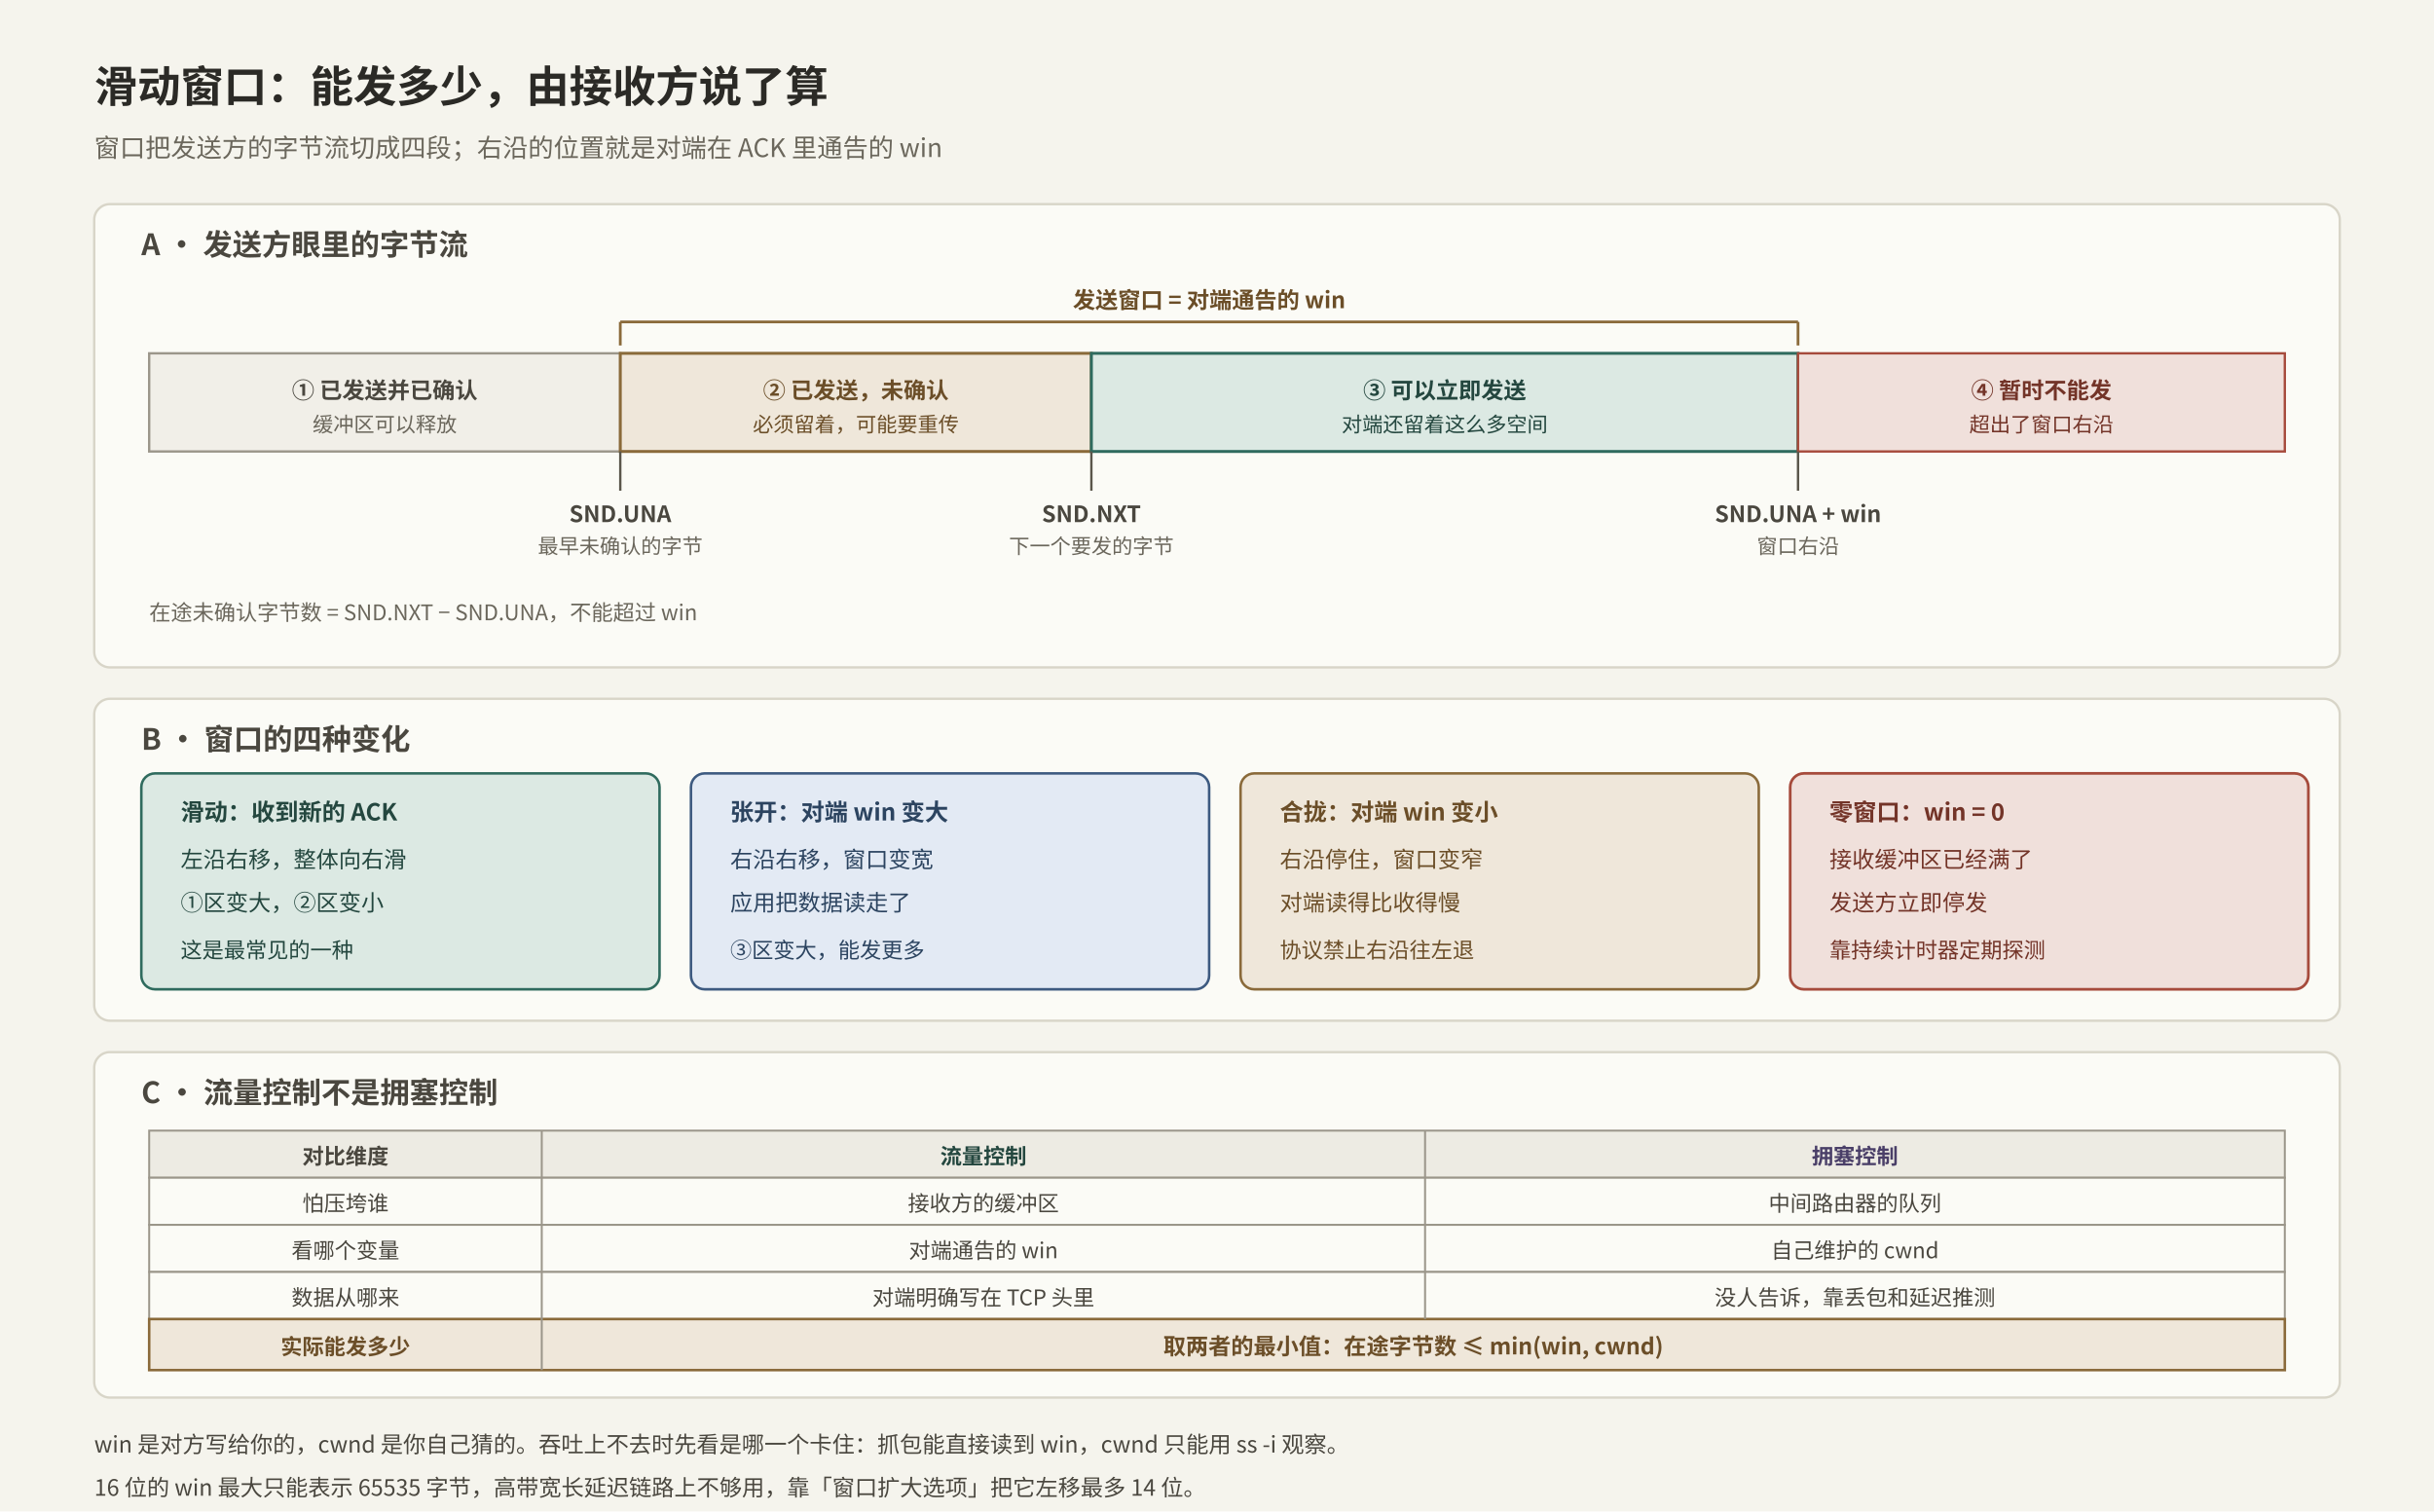
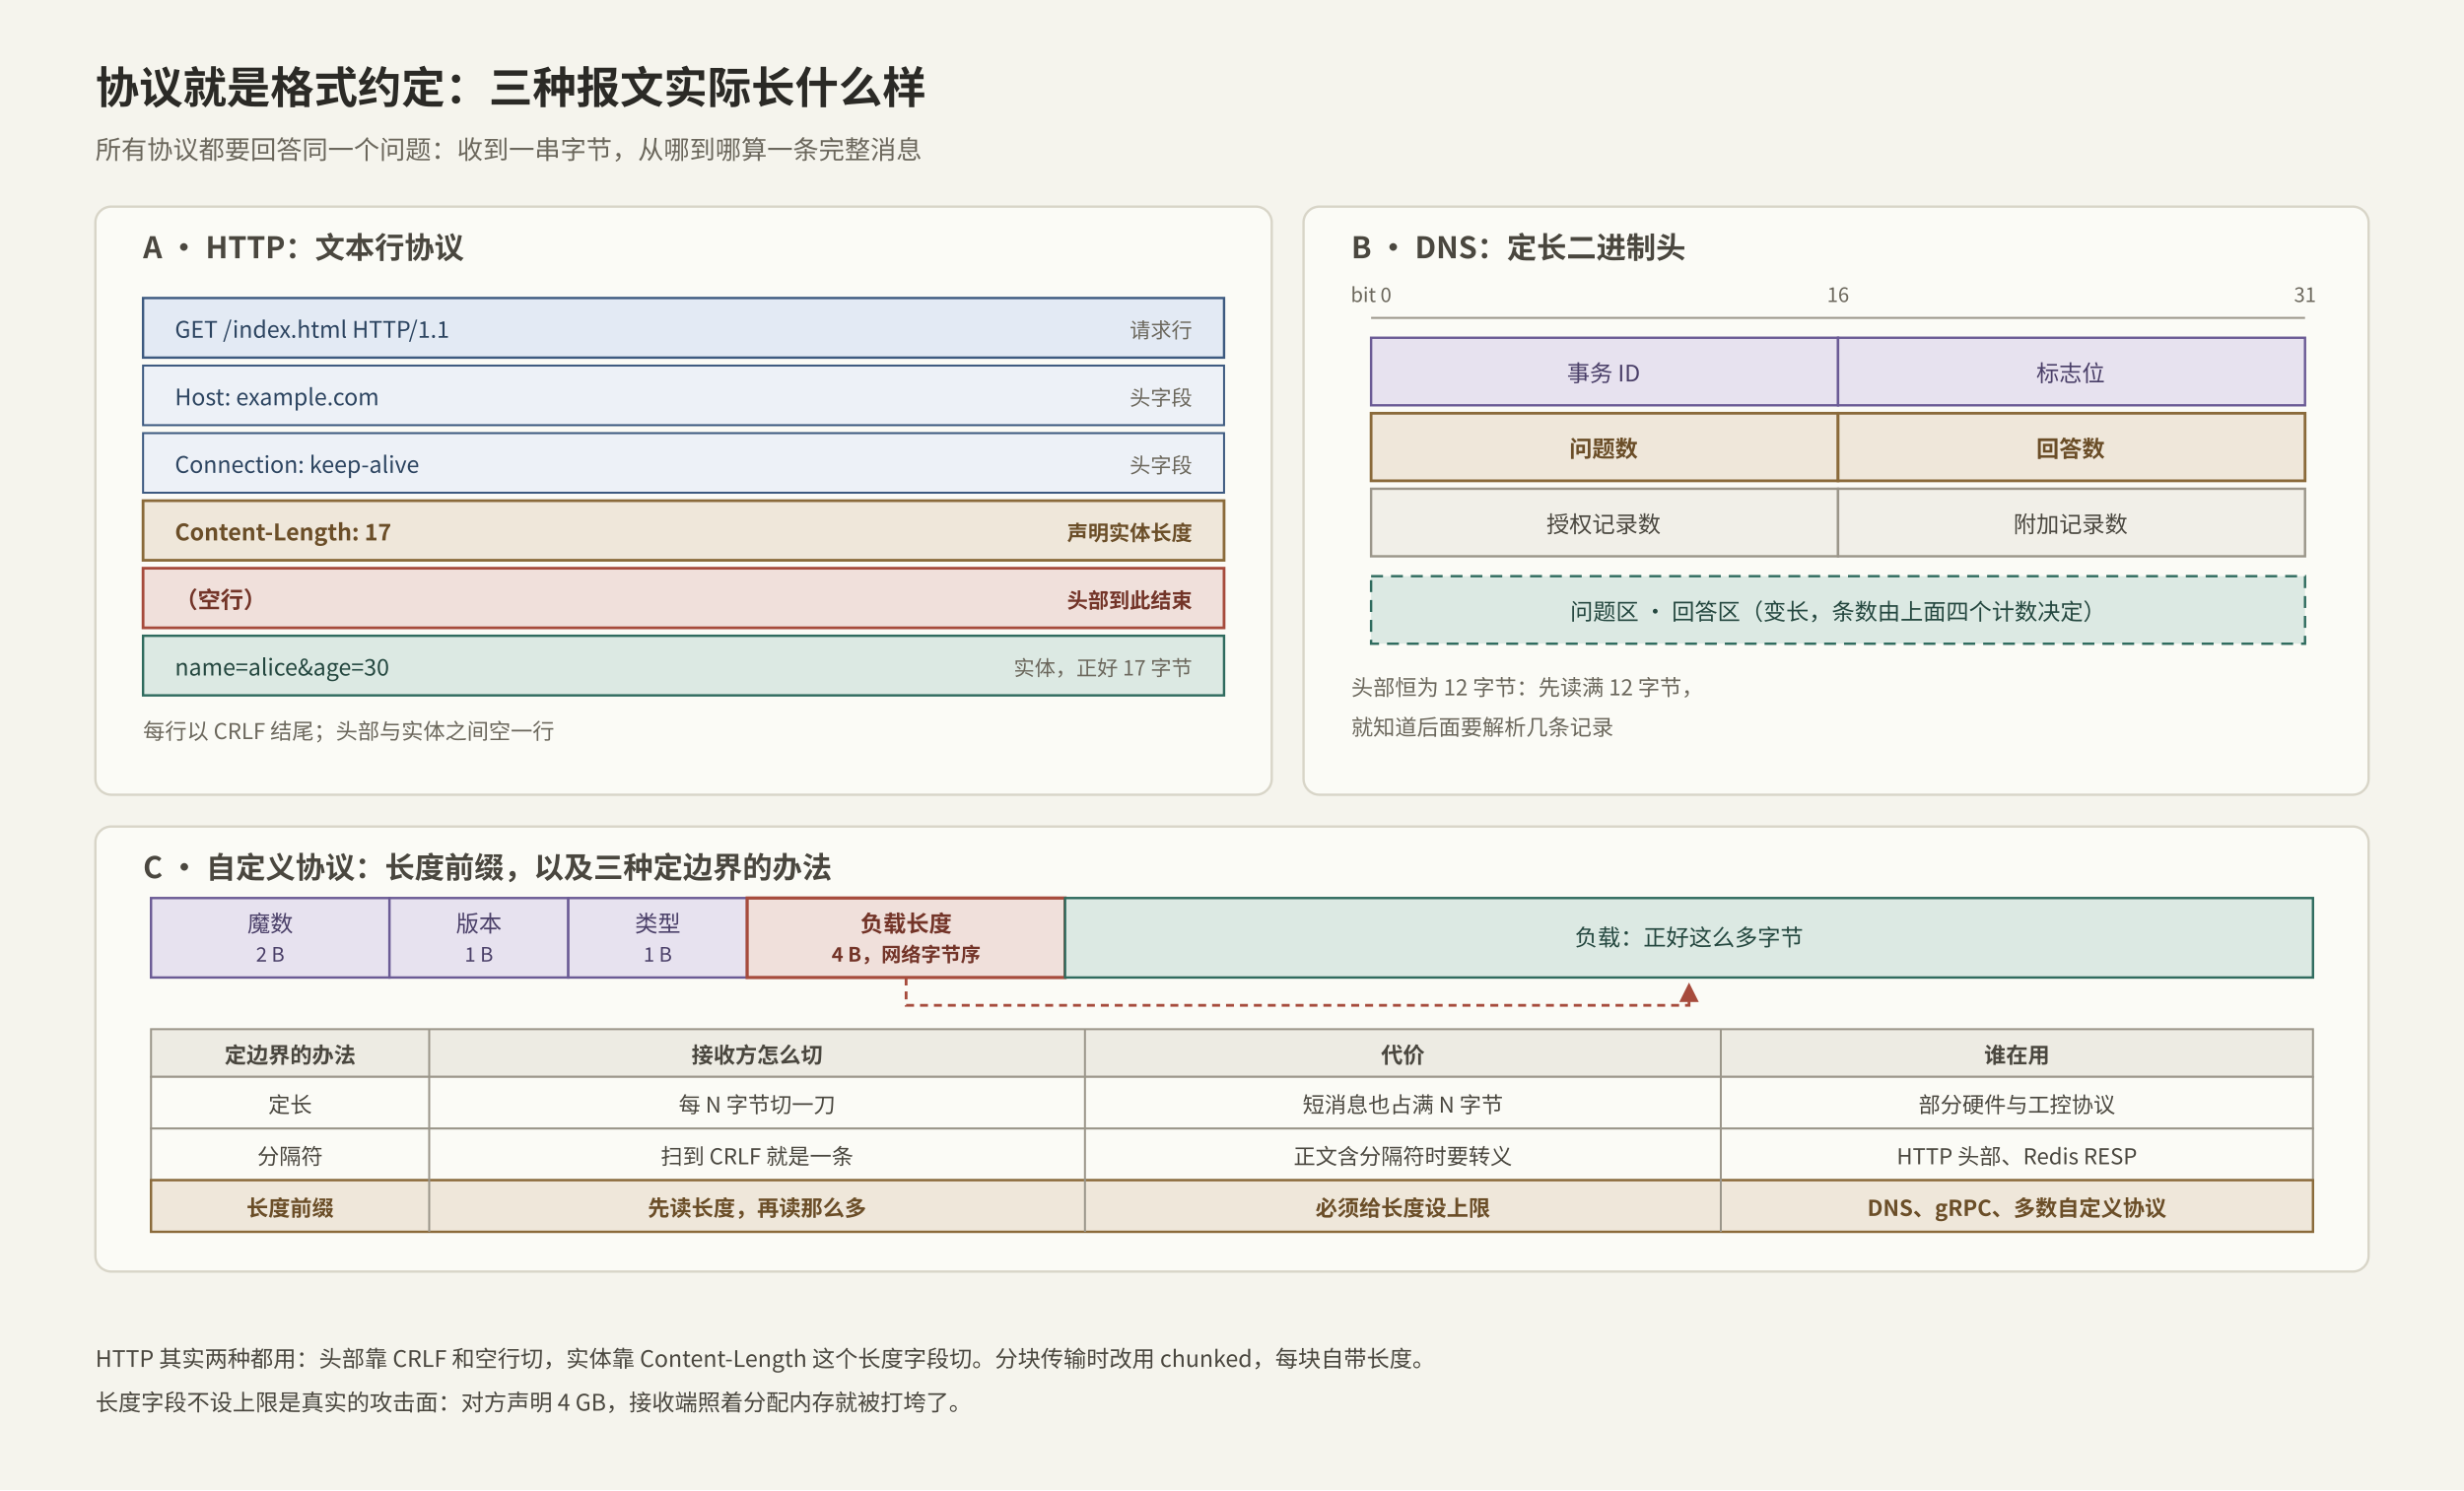
- <svg xmlns="http://www.w3.org/2000/svg" viewBox="0 0 1240 770" font-family="'PingFang SC','Hiragino Sans GB','Microsoft YaHei','Noto Sans CJK SC',sans-serif">
-   <rect x="0" y="0" width="1240" height="770" fill="rgb(245, 244, 237)" />
-   <text x="48" y="52" font-size="22" font-weight="700" fill="#2B2A26">滑动窗口：能发多少，由接收方说了算</text>
-   <text x="48" y="80" font-size="13" fill="#6B675C">窗口把发送方的字节流切成四段；右沿的位置就是对端在 ACK 里通告的 win</text>
-   <rect x="48" y="104" width="1144" height="236" rx="8" fill="#FBFBF6" stroke="#D8D5C8" stroke-width="1.2" />
-   <text x="72" y="130" font-size="15" font-weight="700" fill="#4A473F">A · 发送方眼里的字节流</text>
-   <line x1="316" y1="164" x2="916" y2="164" stroke="#8A6A3A" stroke-width="1.4" />
-   <line x1="316" y1="164" x2="316" y2="176" stroke="#8A6A3A" stroke-width="1.4" />
-   <line x1="916" y1="164" x2="916" y2="176" stroke="#8A6A3A" stroke-width="1.4" />
-   <text x="616" y="157" font-size="11.5" font-weight="700" fill="#6B4E28" text-anchor="middle">发送窗口 = 对端通告的 win</text>
-   <rect x="76" y="180" width="240" height="50" fill="#F1EFE8" stroke="#9B968A" stroke-width="1.2" />
-   <text x="196" y="203" font-size="11.5" font-weight="700" fill="#4A473F" text-anchor="middle">① 已发送并已确认</text>
-   <text x="196" y="220" font-size="10.5" fill="#6B675C" text-anchor="middle">缓冲区可以释放</text>
-   <rect x="316" y="180" width="240" height="50" fill="#EFE7DA" stroke="#8A6A3A" stroke-width="1.5" />
-   <text x="436" y="203" font-size="11.5" font-weight="700" fill="#6B4E28" text-anchor="middle">② 已发送，未确认</text>
-   <text x="436" y="220" font-size="10.5" fill="#6B4E28" text-anchor="middle">必须留着，可能要重传</text>
-   <rect x="556" y="180" width="360" height="50" fill="#DCE9E3" stroke="#2F6B5E" stroke-width="1.5" />
-   <text x="736" y="203" font-size="11.5" font-weight="700" fill="#24473F" text-anchor="middle">③ 可以立即发送</text>
-   <text x="736" y="220" font-size="10.5" fill="#24473F" text-anchor="middle">对端还留着这么多空间</text>
-   <rect x="916" y="180" width="248" height="50" fill="#F0E0DB" stroke="#A64B3C" stroke-width="1.2" />
-   <text x="1040" y="203" font-size="11.5" font-weight="700" fill="#733428" text-anchor="middle">④ 暂时不能发</text>
-   <text x="1040" y="220" font-size="10.5" fill="#733428" text-anchor="middle">超出了窗口右沿</text>
-   <line x1="316" y1="230" x2="316" y2="250" stroke="#5A564B" stroke-width="1.2" />
-   <line x1="556" y1="230" x2="556" y2="250" stroke="#5A564B" stroke-width="1.2" />
-   <line x1="916" y1="230" x2="916" y2="250" stroke="#5A564B" stroke-width="1.2" />
-   <text x="316" y="266" font-size="11.5" font-weight="700" fill="#4A473F" text-anchor="middle">SND.UNA</text>
-   <text x="316" y="282" font-size="10.5" fill="#6B675C" text-anchor="middle">最早未确认的字节</text>
-   <text x="556" y="266" font-size="11.5" font-weight="700" fill="#4A473F" text-anchor="middle">SND.NXT</text>
-   <text x="556" y="282" font-size="10.5" fill="#6B675C" text-anchor="middle">下一个要发的字节</text>
-   <text x="916" y="266" font-size="11.5" font-weight="700" fill="#4A473F" text-anchor="middle">SND.UNA + win</text>
-   <text x="916" y="282" font-size="10.5" fill="#6B675C" text-anchor="middle">窗口右沿</text>
-   <text x="76" y="316" font-size="11" fill="#6B675C">在途未确认字节数 = SND.NXT − SND.UNA，不能超过 win</text>
-   <rect x="48" y="356" width="1144" height="164" rx="8" fill="#FBFBF6" stroke="#D8D5C8" stroke-width="1.2" />
-   <text x="72" y="382" font-size="15" font-weight="700" fill="#4A473F">B · 窗口的四种变化</text>
-   <rect x="72" y="394" width="264" height="110" rx="7" fill="#DCE9E3" stroke="#2F6B5E" stroke-width="1.3" />
-   <text x="92" y="418" font-size="12" font-weight="700" fill="#24473F">滑动：收到新的 ACK</text>
-   <text x="92" y="442" font-size="11.5" fill="#24473F">左沿右移，整体向右滑</text>
-   <text x="92" y="464" font-size="11.5" fill="#24473F">①区变大，②区变小</text>
-   <text x="92" y="488" font-size="11" fill="#24473F">这是最常见的一种</text>
-   <rect x="352" y="394" width="264" height="110" rx="7" fill="#E3EAF4" stroke="#3D5A80" stroke-width="1.3" />
-   <text x="372" y="418" font-size="12" font-weight="700" fill="#2C4460">张开：对端 win 变大</text>
-   <text x="372" y="442" font-size="11.5" fill="#2C4460">右沿右移，窗口变宽</text>
-   <text x="372" y="464" font-size="11.5" fill="#2C4460">应用把数据读走了</text>
-   <text x="372" y="488" font-size="11" fill="#2C4460">③区变大，能发更多</text>
-   <rect x="632" y="394" width="264" height="110" rx="7" fill="#EFE7DA" stroke="#8A6A3A" stroke-width="1.3" />
-   <text x="652" y="418" font-size="12" font-weight="700" fill="#6B4E28">合拢：对端 win 变小</text>
-   <text x="652" y="442" font-size="11.5" fill="#6B4E28">右沿停住，窗口变窄</text>
-   <text x="652" y="464" font-size="11.5" fill="#6B4E28">对端读得比收得慢</text>
-   <text x="652" y="488" font-size="11" fill="#6B4E28">协议禁止右沿往左退</text>
-   <rect x="912" y="394" width="264" height="110" rx="7" fill="#F0E0DB" stroke="#A64B3C" stroke-width="1.4" />
-   <text x="932" y="418" font-size="12" font-weight="700" fill="#733428">零窗口：win = 0</text>
-   <text x="932" y="442" font-size="11.5" fill="#733428">接收缓冲区已经满了</text>
-   <text x="932" y="464" font-size="11.5" fill="#733428">发送方立即停发</text>
-   <text x="932" y="488" font-size="11" fill="#733428">靠持续计时器定期探测</text>
-   <rect x="48" y="536" width="1144" height="176" rx="8" fill="#FBFBF6" stroke="#D8D5C8" stroke-width="1.2" />
-   <text x="72" y="562" font-size="15" font-weight="700" fill="#4A473F">C · 流量控制不是拥塞控制</text>
-   <rect x="76" y="576" width="1088" height="24" fill="#EDEBE3" stroke="#9B968A" stroke-width="1" />
-   <rect x="76" y="600" width="1088" height="24" fill="#FBFBF6" stroke="#9B968A" stroke-width="1" />
-   <rect x="76" y="624" width="1088" height="24" fill="#FBFBF6" stroke="#9B968A" stroke-width="1" />
-   <rect x="76" y="648" width="1088" height="24" fill="#FBFBF6" stroke="#9B968A" stroke-width="1" />
-   <rect x="76" y="672" width="1088" height="26" fill="#EFE7DA" stroke="#8A6A3A" stroke-width="1.3" />
-   <line x1="276" y1="576" x2="276" y2="698" stroke="#9B968A" stroke-width="1" />
-   <line x1="726" y1="576" x2="726" y2="672" stroke="#9B968A" stroke-width="1" />
-   <text x="176" y="593" font-size="11" font-weight="700" fill="#4A473F" text-anchor="middle">对比维度</text>
-   <text x="501" y="593" font-size="11" font-weight="700" fill="#24473F" text-anchor="middle">流量控制</text>
-   <text x="945" y="593" font-size="11" font-weight="700" fill="#4A3F68" text-anchor="middle">拥塞控制</text>
-   <text x="176" y="617" font-size="11" fill="#4A473F" text-anchor="middle">怕压垮谁</text>
-   <text x="501" y="617" font-size="11" fill="#4A473F" text-anchor="middle">接收方的缓冲区</text>
-   <text x="945" y="617" font-size="11" fill="#4A473F" text-anchor="middle">中间路由器的队列</text>
-   <text x="176" y="641" font-size="11" fill="#4A473F" text-anchor="middle">看哪个变量</text>
-   <text x="501" y="641" font-size="11" fill="#4A473F" text-anchor="middle">对端通告的 win</text>
-   <text x="945" y="641" font-size="11" fill="#4A473F" text-anchor="middle">自己维护的 cwnd</text>
-   <text x="176" y="665" font-size="11" fill="#4A473F" text-anchor="middle">数据从哪来</text>
-   <text x="501" y="665" font-size="11" fill="#4A473F" text-anchor="middle">对端明确写在 TCP 头里</text>
-   <text x="945" y="665" font-size="11" fill="#4A473F" text-anchor="middle">没人告诉，靠丢包和延迟推测</text>
-   <text x="176" y="690" font-size="11" font-weight="700" fill="#6B4E28" text-anchor="middle">实际能发多少</text>
-   <text x="720" y="690" font-size="11.5" font-weight="700" fill="#6B4E28" text-anchor="middle">取两者的最小值：在途字节数 ≤ min(win, cwnd)</text>
-   <text x="48" y="740" font-size="11.5" fill="#4A473F">win 是对方写给你的，cwnd 是你自己猜的。吞吐上不去时先看是哪一个卡住：抓包能直接读到 win，cwnd 只能用 ss -i 观察。</text>
-   <text x="48" y="762" font-size="11.5" fill="#4A473F">16 位的 win 最大只能表示 65535 字节，高带宽长延迟链路上不够用，靠「窗口扩大选项」把它左移最多 14 位。</text>
+ <svg xmlns="http://www.w3.org/2000/svg" viewBox="0 0 1240 750" font-family="'PingFang SC','Hiragino Sans GB','Microsoft YaHei','Noto Sans CJK SC',sans-serif">
+   <defs>
+     <marker id="arr" viewBox="0 0 10 10" refX="8.5" refY="5" markerWidth="7" markerHeight="7" orient="auto-start-reverse">
+       <path d="M0,0 L10,5 L0,10 z" fill="#A64B3C" />
+     </marker>
+   </defs>
+   <rect x="0" y="0" width="1240" height="750" fill="rgb(245, 244, 237)" />
+   <text x="48" y="52" font-size="22" font-weight="700" fill="#2B2A26">协议就是格式约定：三种报文实际长什么样</text>
+   <text x="48" y="80" font-size="13" fill="#6B675C">所有协议都要回答同一个问题：收到一串字节，从哪到哪算一条完整消息</text>
+   <rect x="48" y="104" width="592" height="296" rx="8" fill="#FBFBF6" stroke="#D8D5C8" stroke-width="1.2" />
+   <text x="72" y="130" font-size="15" font-weight="700" fill="#4A473F">A · HTTP：文本行协议</text>
+   <rect x="72" y="150" width="544" height="30" fill="#E3EAF4" stroke="#3D5A80" stroke-width="1.2" />
+   <text x="88" y="170" font-size="11.5" fill="#2C4460">GET /index.html HTTP/1.1</text>
+   <text x="600" y="170" font-size="10.5" fill="#6B675C" text-anchor="end">请求行</text>
+   <rect x="72" y="184" width="544" height="30" fill="#EDF1F7" stroke="#3D5A80" stroke-width="1" />
+   <text x="88" y="204" font-size="11.5" fill="#2C4460">Host: example.com</text>
+   <text x="600" y="204" font-size="10.5" fill="#6B675C" text-anchor="end">头字段</text>
+   <rect x="72" y="218" width="544" height="30" fill="#EDF1F7" stroke="#3D5A80" stroke-width="1" />
+   <text x="88" y="238" font-size="11.5" fill="#2C4460">Connection: keep-alive</text>
+   <text x="600" y="238" font-size="10.5" fill="#6B675C" text-anchor="end">头字段</text>
+   <rect x="72" y="252" width="544" height="30" fill="#EFE7DA" stroke="#8A6A3A" stroke-width="1.4" />
+   <text x="88" y="272" font-size="11.5" font-weight="700" fill="#6B4E28">Content-Length: 17</text>
+   <text x="600" y="272" font-size="10.5" font-weight="700" fill="#6B4E28" text-anchor="end">声明实体长度</text>
+   <rect x="72" y="286" width="544" height="30" fill="#F0E0DB" stroke="#A64B3C" stroke-width="1.4" />
+   <text x="88" y="306" font-size="11.5" font-weight="700" fill="#733428">（空行）</text>
+   <text x="600" y="306" font-size="10.5" font-weight="700" fill="#733428" text-anchor="end">头部到此结束</text>
+   <rect x="72" y="320" width="544" height="30" fill="#DCE9E3" stroke="#2F6B5E" stroke-width="1.2" />
+   <text x="88" y="340" font-size="11.5" fill="#24473F">name=alice&amp;age=30</text>
+   <text x="600" y="340" font-size="10.5" fill="#6B675C" text-anchor="end">实体，正好 17 字节</text>
+   <text x="72" y="372" font-size="11" fill="#6B675C">每行以 CRLF 结尾；头部与实体之间空一行</text>
+   <rect x="656" y="104" width="536" height="296" rx="8" fill="#FBFBF6" stroke="#D8D5C8" stroke-width="1.2" />
+   <text x="680" y="130" font-size="15" font-weight="700" fill="#4A473F">B · DNS：定长二进制头</text>
+   <line x1="690" y1="160" x2="1160" y2="160" stroke="#9B968A" stroke-width="1" />
+   <text x="690" y="152" font-size="10" fill="#6B675C" text-anchor="middle">bit 0</text>
+   <text x="925" y="152" font-size="10" fill="#6B675C" text-anchor="middle">16</text>
+   <text x="1160" y="152" font-size="10" fill="#6B675C" text-anchor="middle">31</text>
+   <rect x="690" y="170" width="235" height="34" fill="#E7E2EF" stroke="#6B5B95" stroke-width="1.2" />
+   <text x="807" y="192" font-size="11.5" fill="#4A3F68" text-anchor="middle">事务 ID</text>
+   <rect x="925" y="170" width="235" height="34" fill="#E7E2EF" stroke="#6B5B95" stroke-width="1.2" />
+   <text x="1042" y="192" font-size="11.5" fill="#4A3F68" text-anchor="middle">标志位</text>
+   <rect x="690" y="208" width="235" height="34" fill="#EFE7DA" stroke="#8A6A3A" stroke-width="1.4" />
+   <text x="807" y="230" font-size="11.5" font-weight="700" fill="#6B4E28" text-anchor="middle">问题数</text>
+   <rect x="925" y="208" width="235" height="34" fill="#EFE7DA" stroke="#8A6A3A" stroke-width="1.4" />
+   <text x="1042" y="230" font-size="11.5" font-weight="700" fill="#6B4E28" text-anchor="middle">回答数</text>
+   <rect x="690" y="246" width="235" height="34" fill="#F1EFE8" stroke="#9B968A" stroke-width="1.2" />
+   <text x="807" y="268" font-size="11.5" fill="#4A473F" text-anchor="middle">授权记录数</text>
+   <rect x="925" y="246" width="235" height="34" fill="#F1EFE8" stroke="#9B968A" stroke-width="1.2" />
+   <text x="1042" y="268" font-size="11.5" fill="#4A473F" text-anchor="middle">附加记录数</text>
+   <rect x="690" y="290" width="470" height="34" fill="#DCE9E3" stroke="#2F6B5E" stroke-width="1.2" stroke-dasharray="6 4" />
+   <text x="925" y="312" font-size="11.5" fill="#24473F" text-anchor="middle">问题区 · 回答区（变长，条数由上面四个计数决定）</text>
+   <text x="680" y="350" font-size="11" fill="#6B675C">头部恒为 12 字节：先读满 12 字节，</text>
+   <text x="680" y="370" font-size="11" fill="#6B675C">就知道后面要解析几条记录</text>
+   <rect x="48" y="416" width="1144" height="224" rx="8" fill="#FBFBF6" stroke="#D8D5C8" stroke-width="1.2" />
+   <text x="72" y="442" font-size="15" font-weight="700" fill="#4A473F">C · 自定义协议：长度前缀，以及三种定边界的办法</text>
+   <rect x="76" y="452" width="120" height="40" fill="#E7E2EF" stroke="#6B5B95" stroke-width="1.2" />
+   <text x="136" y="469" font-size="11.5" fill="#4A3F68" text-anchor="middle">魔数</text>
+   <text x="136" y="484" font-size="10" fill="#4A3F68" text-anchor="middle">2 B</text>
+   <rect x="196" y="452" width="90" height="40" fill="#E7E2EF" stroke="#6B5B95" stroke-width="1.2" />
+   <text x="241" y="469" font-size="11.5" fill="#4A3F68" text-anchor="middle">版本</text>
+   <text x="241" y="484" font-size="10" fill="#4A3F68" text-anchor="middle">1 B</text>
+   <rect x="286" y="452" width="90" height="40" fill="#E7E2EF" stroke="#6B5B95" stroke-width="1.2" />
+   <text x="331" y="469" font-size="11.5" fill="#4A3F68" text-anchor="middle">类型</text>
+   <text x="331" y="484" font-size="10" fill="#4A3F68" text-anchor="middle">1 B</text>
+   <rect x="376" y="452" width="160" height="40" fill="#F0E0DB" stroke="#A64B3C" stroke-width="1.6" />
+   <text x="456" y="469" font-size="11.5" font-weight="700" fill="#733428" text-anchor="middle">负载长度</text>
+   <text x="456" y="484" font-size="10" font-weight="700" fill="#733428" text-anchor="middle">4 B，网络字节序</text>
+   <rect x="536" y="452" width="628" height="40" fill="#DCE9E3" stroke="#2F6B5E" stroke-width="1.2" />
+   <text x="850" y="476" font-size="11.5" fill="#24473F" text-anchor="middle">负载：正好这么多字节</text>
+   <path d="M456,492 V506 H850 V496" fill="none" stroke="#A64B3C" stroke-width="1.4" stroke-dasharray="4 3" marker-end="url(#arr)" />
+   <rect x="76" y="518" width="1088" height="24" fill="#EDEBE3" stroke="#9B968A" stroke-width="1" />
+   <rect x="76" y="542" width="1088" height="26" fill="#FBFBF6" stroke="#9B968A" stroke-width="1" />
+   <rect x="76" y="568" width="1088" height="26" fill="#FBFBF6" stroke="#9B968A" stroke-width="1" />
+   <rect x="76" y="594" width="1088" height="26" fill="#EFE7DA" stroke="#8A6A3A" stroke-width="1.2" />
+   <line x1="216" y1="518" x2="216" y2="620" stroke="#9B968A" stroke-width="1" />
+   <line x1="546" y1="518" x2="546" y2="620" stroke="#9B968A" stroke-width="1" />
+   <line x1="866" y1="518" x2="866" y2="620" stroke="#9B968A" stroke-width="1" />
+   <text x="146" y="535" font-size="11" font-weight="700" fill="#4A473F" text-anchor="middle">定边界的办法</text>
+   <text x="381" y="535" font-size="11" font-weight="700" fill="#4A473F" text-anchor="middle">接收方怎么切</text>
+   <text x="706" y="535" font-size="11" font-weight="700" fill="#4A473F" text-anchor="middle">代价</text>
+   <text x="1015" y="535" font-size="11" font-weight="700" fill="#4A473F" text-anchor="middle">谁在用</text>
+   <text x="146" y="560" font-size="11" fill="#4A473F" text-anchor="middle">定长</text>
+   <text x="381" y="560" font-size="11" fill="#4A473F" text-anchor="middle">每 N 字节切一刀</text>
+   <text x="706" y="560" font-size="11" fill="#4A473F" text-anchor="middle">短消息也占满 N 字节</text>
+   <text x="1015" y="560" font-size="11" fill="#4A473F" text-anchor="middle">部分硬件与工控协议</text>
+   <text x="146" y="586" font-size="11" fill="#4A473F" text-anchor="middle">分隔符</text>
+   <text x="381" y="586" font-size="11" fill="#4A473F" text-anchor="middle">扫到 CRLF 就是一条</text>
+   <text x="706" y="586" font-size="11" fill="#4A473F" text-anchor="middle">正文含分隔符时要转义</text>
+   <text x="1015" y="586" font-size="11" fill="#4A473F" text-anchor="middle">HTTP 头部、Redis RESP</text>
+   <text x="146" y="612" font-size="11" font-weight="700" fill="#6B4E28" text-anchor="middle">长度前缀</text>
+   <text x="381" y="612" font-size="11" font-weight="700" fill="#6B4E28" text-anchor="middle">先读长度，再读那么多</text>
+   <text x="706" y="612" font-size="11" font-weight="700" fill="#6B4E28" text-anchor="middle">必须给长度设上限</text>
+   <text x="1015" y="612" font-size="11" font-weight="700" fill="#6B4E28" text-anchor="middle">DNS、gRPC、多数自定义协议</text>
+   <text x="48" y="688" font-size="11.5" fill="#4A473F">HTTP 其实两种都用：头部靠 CRLF 和空行切，实体靠 Content-Length 这个长度字段切。分块传输时改用 chunked，每块自带长度。</text>
+   <text x="48" y="710" font-size="11.5" fill="#4A473F">长度字段不设上限是真实的攻击面：对方声明 4 GB，接收端照着分配内存就被打垮了。</text>
</svg>
